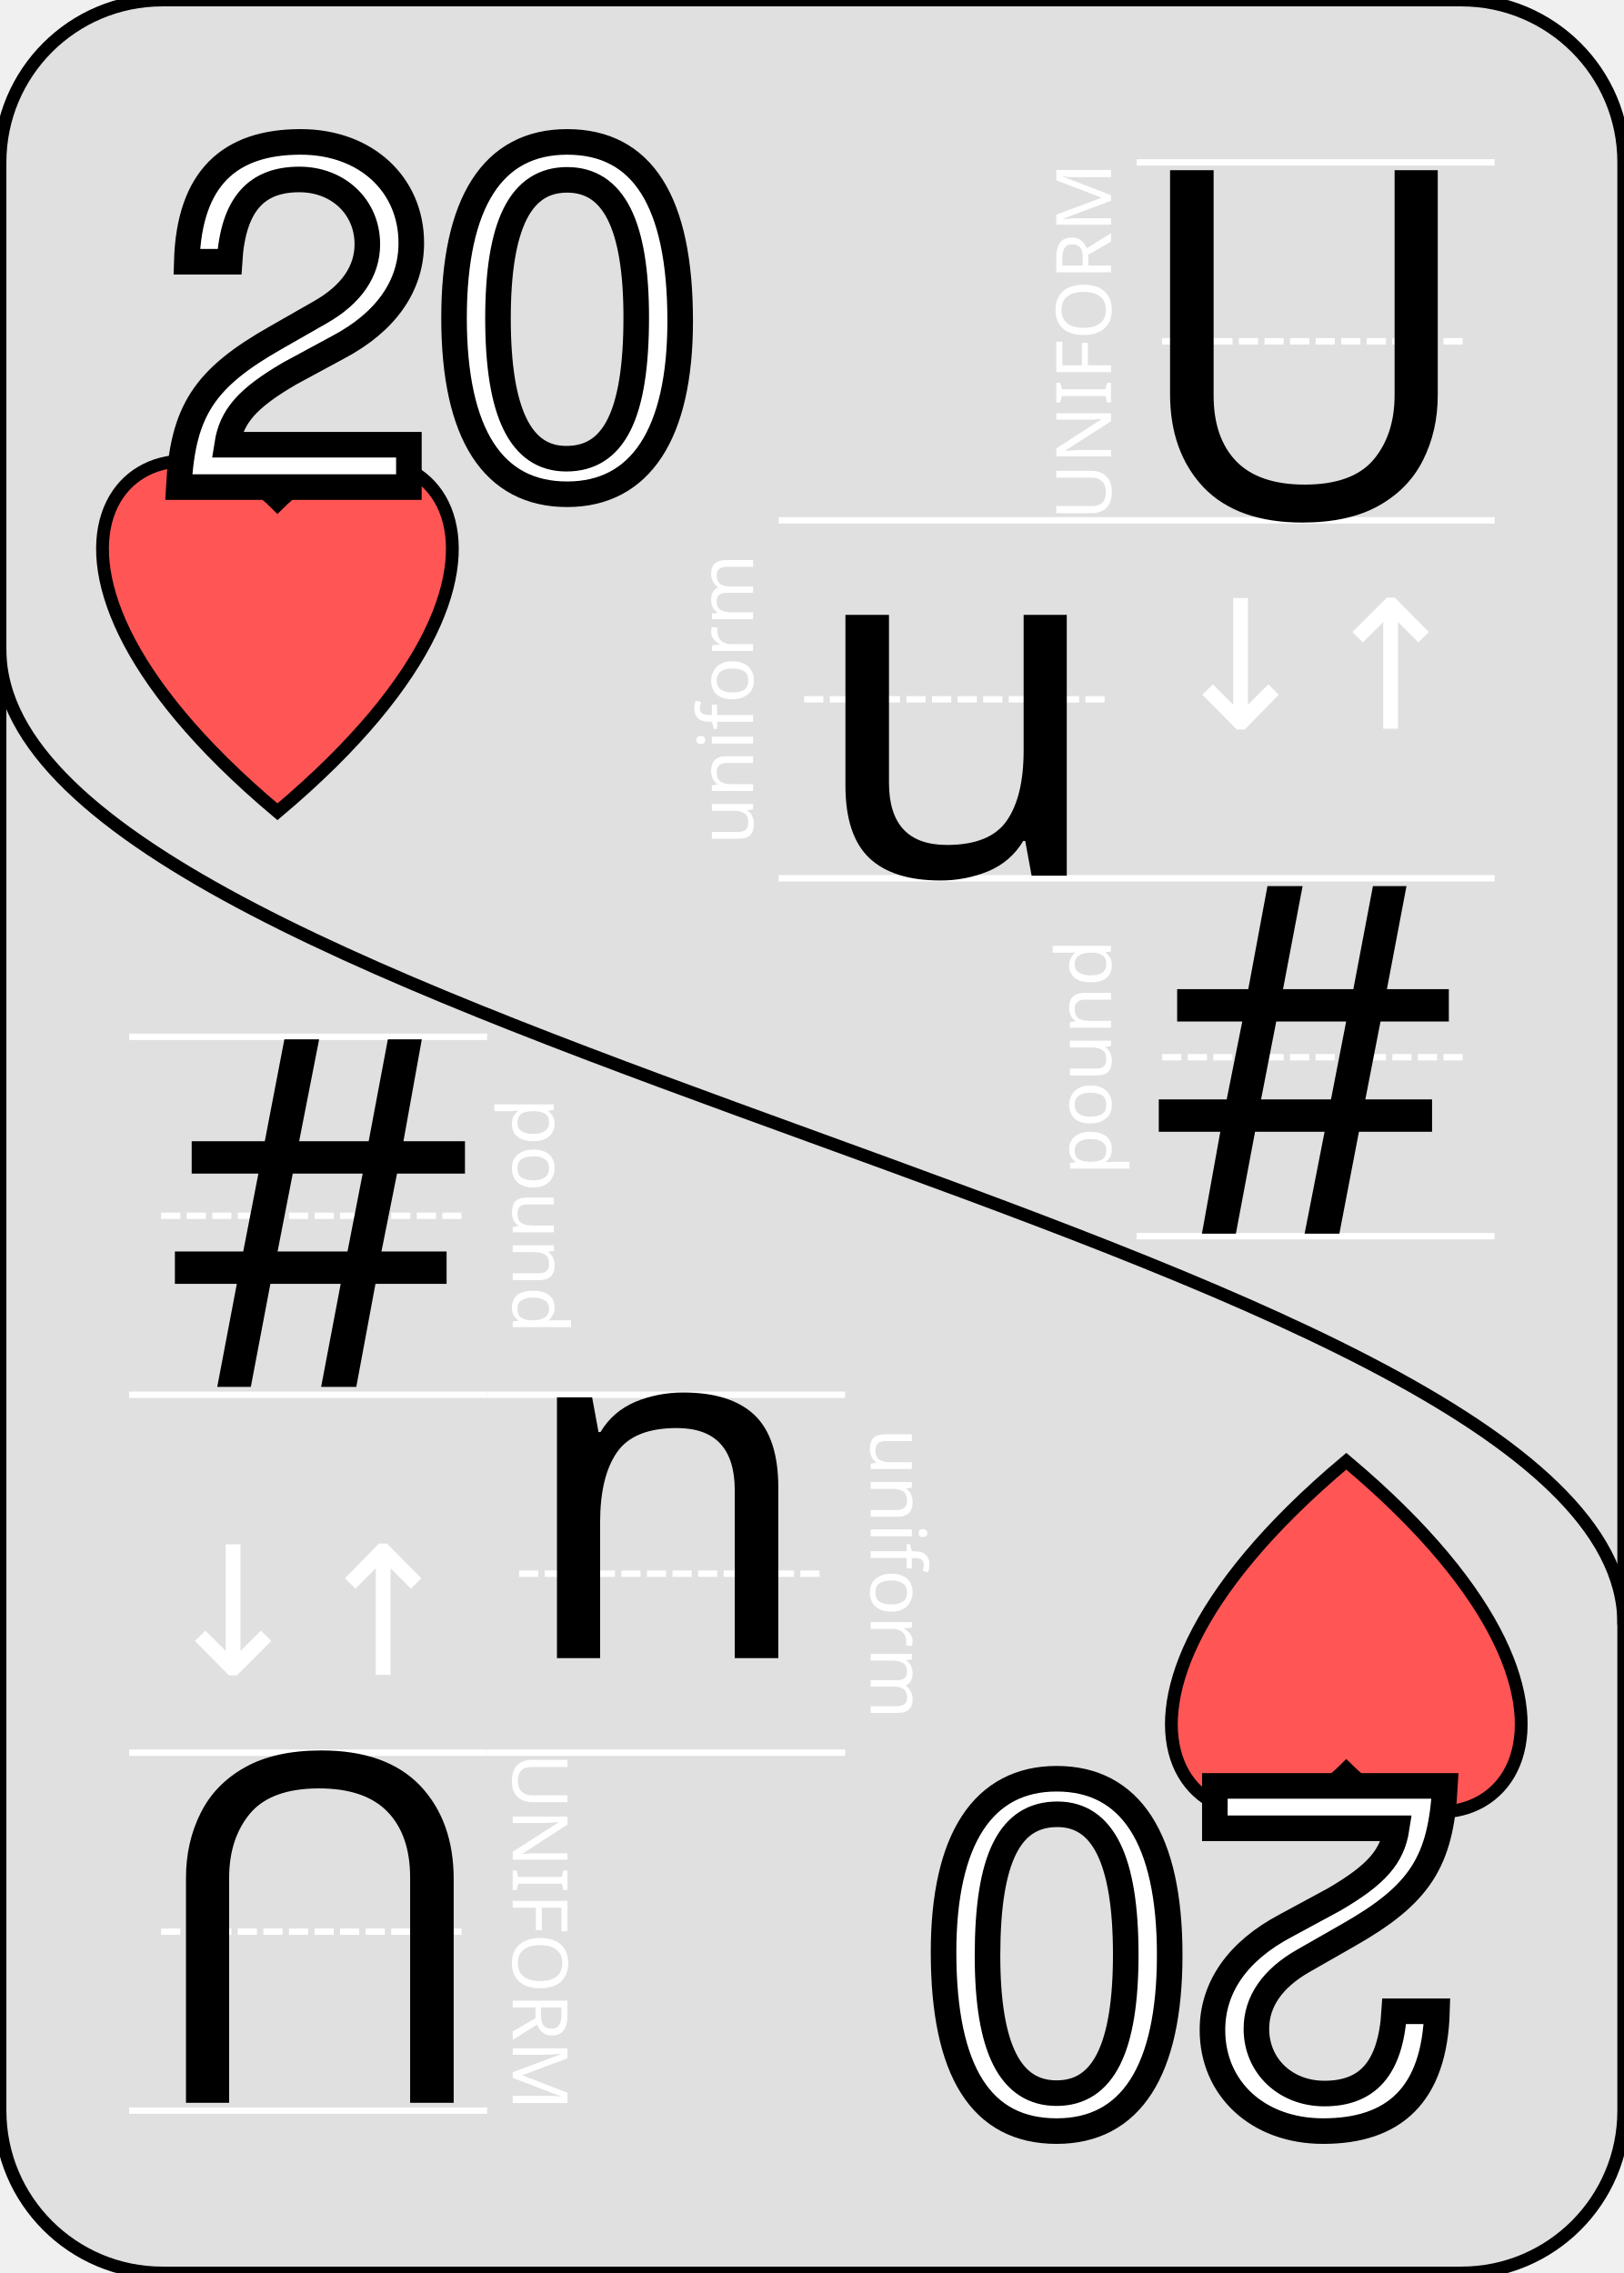
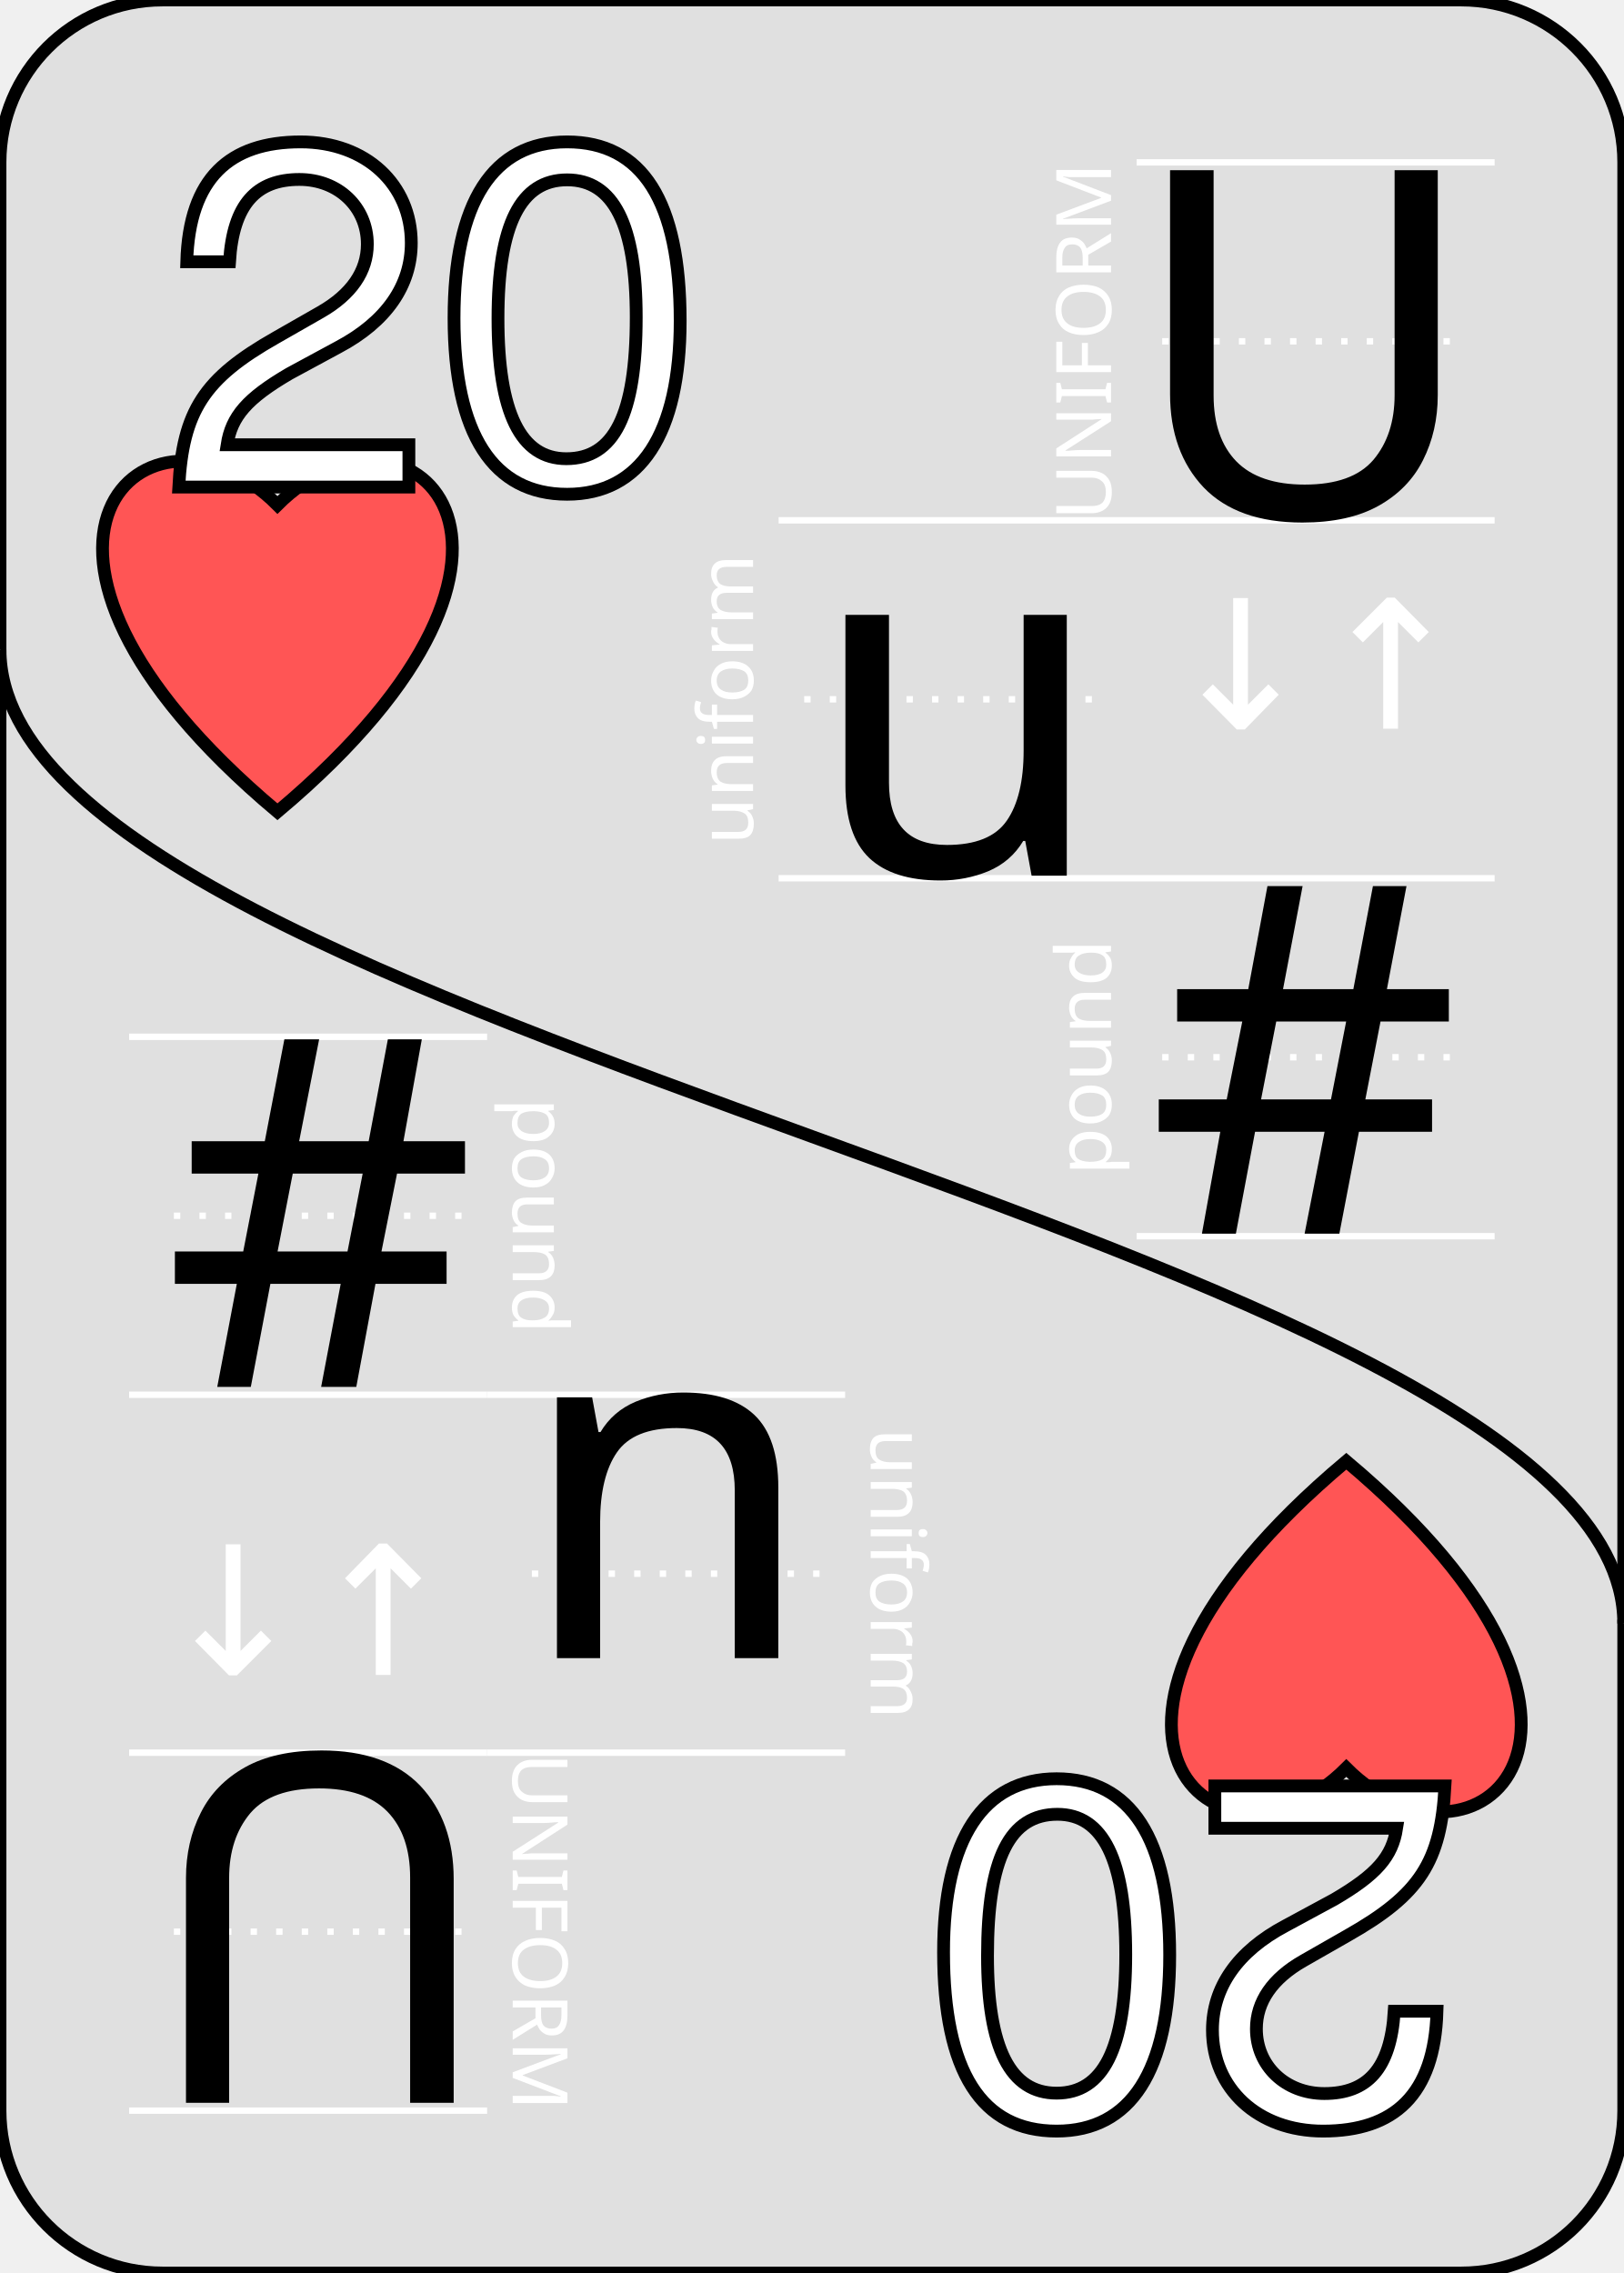
<svg xmlns="http://www.w3.org/2000/svg" xmlns:xlink="http://www.w3.org/1999/xlink" width="2.5in" height="3.5in" viewBox="0 0 63.5 88.9" version="1.1" id="svg1547">
-   <defs id="defs1544">
-     <g id="heart-full" transform="translate(-7,-14)">
-       <path style="fill:none;stroke:#000000;stroke-width:1.0;stroke-linecap:butt;stroke-linejoin:miter;stroke-opacity:1" d="M 7,14 C -5.5,3.5 2,-3 7,2 12,-3 19.5,3.5 7,14 Z" />
+   <style>
+    text { font-family:'Helvetica Neue'; font-size:19.05; line-height:1; fill:#000000;fill-opacity:1;stroke:none; }
+    g.emoji path, g.emoji ellipse, g.emoji circle  { fill:none;stroke:#000000;stroke-width:1.0;stroke-linecap:round;stroke-miterlimit:4;stroke-dasharray:none;stroke-opacity:1 }
+    text.number { fill:#ffffff;fill-opacity:1;stroke:#000000;stroke-width:0.5; }
+    g#formats-dark text { font-size:7px;fill:#ffffff; }
+    g#thumb-up text, g#thumb-down text { font-size:7px; }
+    path  { fill:none;stroke:#000000;stroke-width:1.0;stroke-linecap:butt;stroke-linejoin:miter;stroke-opacity:1; }
+    path.suit { fill:#808080;stroke:#000000;stroke-width:0.5; }
+    g#border path  { fill:#e0e0e0;fill-opacity:1;stroke:#000000;stroke-width:0.5;stroke-opacity:1;stroke-miterlimit:4;stroke-dasharray:none; }
+    g#lines path { fill:none;stroke:#ffffff;stroke-width:0.25;stroke-linecap:butt;stroke-linejoin:miter;stroke-miterlimit:4;stroke-dasharray:none;stroke-dashoffset:0;stroke-opacity:1 }
+    g#lines-dark path { fill:none;stroke:#000000;stroke-width:0.5;stroke-linecap:butt;stroke-linejoin:miter;stroke-miterlimit:4;stroke-dasharray:none;stroke-dashoffset:0;stroke-opacity:1; }
+    g#lines path.lines-center { stroke-dasharray:0.25, 0.75;}
+   </style>
+   <defs>
+     <g id="heart-full" class="emoji" transform="translate(-7,-14)">
+       <path d="M 7,14 C -5.5,3.5 2,-3 7,2 12,-3 19.5,3.5 7,14 Z" />
    </g>
-     <g id="heart-broken" transform="translate(-7,-14)">
-       <path style="fill:none;stroke:#000000;stroke-width:1;stroke-linecap:butt;stroke-linejoin:miter;stroke-opacity:1" d="M 3.119,0.918 C -0.516,1.134 -2.304,6.546 6.573,13.572 L 10.056,6.195 5.805,7.761 6.763,2.319 C 5.546,1.284 4.244,0.851 3.119,0.918 Z" />
-       <path style="fill:none;stroke:#000000;stroke-width:1;stroke-linecap:butt;stroke-linejoin:miter;stroke-opacity:1" d="M 11.598,-0.031 C 10.627,-0.087 9.524,0.229 8.459,0.983 L 6.937,5.754 12.36,4.47 6.655,12.992 c 0.148,0.146 0.298,0.292 0.453,0.44 C 17.163,6.008 15.371,0.19 11.598,-0.031 Z" />
+     <g id="heart-broken" class="emoji" transform="translate(-7,-14)">
+       <path d="M 3.119,0.918 C -0.516,1.134 -2.304,6.546 6.573,13.572            L 10.056,6.195 5.805,7.761 6.763,2.319            C 5.546,1.284 4.244,0.851 3.119,0.918 Z" />
+       <path d="M 11.598,-0.031 C 10.627,-0.087 9.524,0.229 8.459,0.983            L 6.937,5.754 12.36,4.47 6.655,12.992            c 0.148,0.146 0.298,0.292 0.453,0.44            C 17.163,6.008 15.371,0.19 11.598,-0.031 Z" />
    </g>
-     <g id="thumb">
-       <path style="fill:none;stroke:#000000;stroke-width:1;stroke-linecap:butt;stroke-linejoin:miter;stroke-opacity:1;stroke-miterlimit:4;stroke-dasharray:none" d="m 0.25,6 h 4 C 3.761,3.426 2.261,0.331 6.095,0.464 9.005,0.565 8.214,3.28 7.75,6 c 3,0 7,1 4,3 1,1 1,1 0,2 2,1 2,3 -11.5,2 z" id="thumb-hand" />
-       <path style="fill:none;stroke:#000000;stroke-width:0.5;stroke-linecap:butt;stroke-linejoin:miter;stroke-opacity:1;stroke-miterlimit:4;stroke-dasharray:none" d="m 4.722,1.807 c 0,0 0.175,2.379 1.03,2.351 0.834,-0.027 0.855,-2.351 0.855,-2.351 z" id="thumb-nail" />
+     <g id="thumb" class="emoji">
+       <path d="m 0.25,6 h 4 C 3.761,3.426 2.261,0.331 6.095,0.464           9.005,0.565 8.214,3.28 7.75,6 c 3,0 7,1 4,3 1,1 1,1 0,2 2,1 2,3 -11.5,2 z" id="thumb-hand" />
+       <path style="stroke-width:0.5" d="m 4.722,1.807 c 0,0 0.175,2.379 1.03,2.351           0.834,-0.027 0.855,-2.351 0.855,-2.351 z" id="thumb-nail" />
    </g>
-     <g id="thumb-up" transform="translate(-7,-14)">
-       <use x="0" y="0" xlink:href="#thumb" />
-       <text xml:space="preserve" text-anchor="middle" style="font-size:7px;line-height:1;font-family:sans-serif;fill:#000000;fill-opacity:1;stroke:#ffffff;stroke-width:0;stroke-miterlimit:4;stroke-dasharray:none;stroke-opacity:1" x="6" y="12">+1</text>
+     <g id="thumb-up" class="emoji" transform="translate(-7,-14)">
+       <use xlink:href="#thumb" />
+       <text text-anchor="middle" x="6" y="12">+1</text>
    </g>
-     <g id="thumb-down" transform="translate(-7,-14)">
-       <use x="0" y="0" transform="matrix(1,0,0,-1,0,14)" xlink:href="#thumb" />
-       <text xml:space="preserve" text-anchor="middle" style="font-size:7px;line-height:1;font-family:sans-serif;fill:#000000;fill-opacity:1;stroke:#ffffff;stroke-width:0;stroke-miterlimit:4;stroke-dasharray:none;stroke-opacity:1" x="7" y="7">-1</text>
+     <g id="thumb-down" class="emoji" transform="translate(-7,-14)">
+       <use transform="matrix(1,0,0,-1,0,14)" xlink:href="#thumb" />
+       <text text-anchor="middle" x="7" y="7">-1</text>
    </g>
-     <g id="sad" transform="translate(-7,-14)">
-       <ellipse style="fill:none;stroke:#000000;stroke-width:1.0;stroke-linecap:round;stroke-miterlimit:4;stroke-dasharray:none;stroke-dashoffset:3.467;stroke-opacity:1" id="sad-right-eye" cx="9.5" cy="4" rx="0.25" ry="0.75" />
-       <ellipse style="fill:none;stroke:#000000;stroke-width:1.0;stroke-linecap:round;stroke-miterlimit:4;stroke-dasharray:none;stroke-dashoffset:3.467;stroke-opacity:1" id="sad-left-eye" cx="4.5" cy="4" rx="0.25" ry="0.75" />
-       <circle style="fill:none;stroke:#000000;stroke-width:1.0;stroke-linecap:round;stroke-miterlimit:4;stroke-dasharray:none;stroke-dashoffset:3.467;stroke-opacity:1" id="sad-face" cx="7" cy="7" r="7" />
-       <path style="fill:none;stroke:#000000;stroke-width:1.0;stroke-linecap:round;stroke-linejoin:miter;stroke-miterlimit:4;stroke-dasharray:none;stroke-opacity:1" d="m 3,10 c 1.5,-3 6,-3 8,0" id="sad-frown" />
+     <g id="sad" class="emoji" transform="translate(-7,-14)">
+       <ellipse id="sad-right-eye" cx="9.5" cy="4" rx="0.25" ry="0.75" />
+       <ellipse id="sad-left-eye" cx="4.5" cy="4" rx="0.25" ry="0.75" />
+       <circle id="sad-face" cx="7" cy="7" r="7" />
+       <path d="m 3,10 c 1.5,-3 6,-3 8,0" id="sad-frown" />
    </g>
-     <g id="happy" transform="translate(-7,-14)">
-       <ellipse style="fill:none;stroke:#000000;stroke-width:1.0;stroke-linecap:round;stroke-miterlimit:4;stroke-dasharray:none;stroke-dashoffset:3.467;stroke-opacity:1" id="happy-right-eye" cx="9.5" cy="4" rx="0.25" ry="0.75" />
-       <ellipse style="fill:none;stroke:#000000;stroke-width:1.0;stroke-linecap:round;stroke-miterlimit:4;stroke-dasharray:none;stroke-dashoffset:3.467;stroke-opacity:1" id="happy-left-eye" cx="4.5" cy="4" rx="0.25" ry="0.75" />
-       <circle style="fill:none;stroke:#000000;stroke-width:1.0;stroke-linecap:round;stroke-miterlimit:4;stroke-dasharray:none;stroke-dashoffset:3.467;stroke-opacity:1" id="happy-face" cx="7" cy="7" r="7" />
-       <path style="fill:none;stroke:#000000;stroke-width:1.0;stroke-linecap:round;stroke-linejoin:miter;stroke-miterlimit:4;stroke-dasharray:none;stroke-opacity:1" d="m 3,8 c 1.5,4 6,4 8,0" id="happy-smile" />
+     <g id="happy" class="emoji" transform="translate(-7,-14)">
+       <ellipse id="happy-right-eye" cx="9.5" cy="4" rx="0.25" ry="0.75" />
+       <ellipse id="happy-left-eye" cx="4.5" cy="4" rx="0.25" ry="0.75" />
+       <circle id="happy-face" cx="7" cy="7" r="7" />
+       <path d="m 3,8 c 1.5,4 6,4 8,0" id="happy-smile" />
    </g>
-     <path id="suit-heart" transform="translate(-2.5,-14)" style="fill:#ff5555;stroke:#000000;stroke-width:0.5;stroke-linecap:butt;stroke-linejoin:miter;stroke-opacity:1" d="M 7,14 C -5.5,3.5 2,-3 7,2 12,-3 19.5,3.5 7,14 Z" />
-     <path id="suit-club" transform="translate(1,0) scale(0.80)" d="m 7.5,-8 c 0,0 2.375,-1.9 2.375,-4.534               0,-1.542 -1.369,-4.102 -4.534,-4.102 -3.165,0 -4.534,2.561               -4.534,4.102 0,2.634 2.375,4.534 2.375,4.534               -2.638,-2.055 -7.341,-0.652 -7.341,3.455 0,2.056 1.68,4.318               4.318,4.318 3.165,0 4.534,-3.455 4.534,-3.455 0,0 0.402,3.938               -1.943,6.046 h 5.182 c -2.345,-2.107 -1.943,-6.046 -1.943,-6.046 0,0               1.369,3.455 4.534,3.455 2.639,0 4.318,-2.263 4.318,-4.318 0,-4.107               -4.703,-5.51 -7.341,-3.455 z" style="fill:#55ff55;fill-opacity:1;stroke:#000000;stroke-width:0.5;stroke-linecap:butt;stroke-linejoin:miter;stroke-miterlimit:4;stroke-dasharray:none;stroke-opacity:1" />
-     <path style="fill:#5555ff;fill-opacity:1;stroke:#000000;stroke-width:0.5px;stroke-linecap:butt;stroke-linejoin:miter;stroke-opacity:1" d="m 5.29,1.75 -8,-12 8,-5 8,5 z" id="suit-diamond" />
-     <path transform="matrix(0.2,0,0,0.2,-2.5,-15)" style="fill:#555555;fill-opacity:1;stroke:#000000;stroke-width:2.5px;stroke-linecap:butt;stroke-linejoin:miter;stroke-opacity:1" d="M 13.112,27.126 C -17.91,53.625 12.262,72.925 36.79,60.273 36.665,66.67 30.803,72.893 27.039,78.719 H 53.521 C 49.644,73.056 42.911,66.689 42.933,60.273 67.975,72.301 94.607,51.326 66.821,27.126 52.332,13.835 43.275,3.494 39.861,-0.021 36.748,3.406 28.454,13.485 13.112,27.126 Z" id="suit-spade" />
+     <path id="suit-heart" class="suit" style="fill:#ff5555" transform="translate(-2.5,-14)" d="M 7,14 C -5.5,3.5 2,-3 7,2 12,-3 19.5,3.5 7,14 Z" />
+     <path id="suit-club" class="suit" style="fill:#55ff55" transform="translate(1,0) scale(0.80)" d="m 7.5,-8 c 0,0 2.375,-1.9 2.375,-4.534               0,-1.542 -1.369,-4.102 -4.534,-4.102 -3.165,0 -4.534,2.561               -4.534,4.102 0,2.634 2.375,4.534 2.375,4.534               -2.638,-2.055 -7.341,-0.652 -7.341,3.455 0,2.056 1.68,4.318               4.318,4.318 3.165,0 4.534,-3.455 4.534,-3.455 0,0 0.402,3.938               -1.943,6.046 h 5.182 c -2.345,-2.107 -1.943,-6.046 -1.943,-6.046 0,0               1.369,3.455 4.534,3.455 2.639,0 4.318,-2.263 4.318,-4.318 0,-4.107               -4.703,-5.51 -7.341,-3.455 z" />
+     <path id="suit-diamond" class="suit" style="fill:#5555ff" d="m 5.29,1.75 -8,-12 8,-5 8,5 z" />
+     <path id="suit-spade" class="suit" style="fill:#555555; stroke-width: 2.5;" transform="matrix(0.2,0,0,0.2,-2.5,-15)" d="M 13.112,27.126 C -17.91,53.625 12.262,72.925 36.79,60.273 36.665,66.67 30.803,72.893 27.039,78.719 H 53.521 C 49.644,73.056 42.911,66.689 42.933,60.273 67.975,72.301 94.607,51.326 66.821,27.126 52.332,13.835 43.275,3.494 39.861,-0.021 36.748,3.406 28.454,13.485 13.112,27.126 Z" />
    <g id="lines">
-       <path style="fill:none;stroke:#ffffff;stroke-width:0.25;stroke-linecap:butt;stroke-linejoin:miter;stroke-miterlimit:4;stroke-dasharray:none;stroke-dashoffset:0;stroke-opacity:1" d="m 0,0 14,0" id="path957-3" />
-       <path style="fill:none;stroke:#ffffff;stroke-width:0.25;stroke-linecap:butt;stroke-linejoin:miter;stroke-miterlimit:4;stroke-dasharray:0.75, 0.25;stroke-dashoffset:0;stroke-opacity:1" d="m 1,7 12,0" id="path957-2-2-2" />
-       <path style="fill:none;stroke:#ffffff;stroke-width:0.25;stroke-linecap:butt;stroke-linejoin:miter;stroke-miterlimit:4;stroke-dasharray:none;stroke-dashoffset:0;stroke-opacity:1" d="m 0,14 14,0" id="path957-2-99" />
+       <path d="m 0,0 14,0" />
+       <path class="lines-center" d="m 1,7 12,0" />
+       <path d="m 0,14 14,0" />
    </g>
    <g id="lines-dark">
-       <path style="fill:none;stroke:#000000;stroke-width:0.5;stroke-linecap:butt;stroke-linejoin:miter;stroke-miterlimit:4;stroke-dasharray:none;stroke-dashoffset:0;stroke-opacity:1" d="m 0,0 14,0" id="path957-3" />
-       <path style="fill:none;stroke:#000000;stroke-width:0.5;stroke-linecap:butt;stroke-linejoin:miter;stroke-miterlimit:4;stroke-dasharray:none;stroke-dashoffset:0;stroke-opacity:1" d="m 0,14 14,0" id="path957-2-99" />
+       <path d="m 0,0 14,0" id="path957-3" />
+       <path d="m 0,14 14,0" />
    </g>
    <g id="translate-text">
      <text xml:space="preserve" style="font-size:19.05px;line-height:1;font-family:sans-serif;fill:#000000;fill-opacity:1;stroke:#ffffff;stroke-width:0;stroke-miterlimit:4;stroke-dasharray:none;stroke-opacity:1" x="37.45" y="34.25" text-anchor="middle" id="translate">u</text>
      <text xml:space="preserve" style="font-size:19.05px;line-height:1;font-family:sans-serif;fill:#000000;fill-opacity:1;stroke:#ffffff;stroke-width:0;stroke-miterlimit:4;stroke-dasharray:none;stroke-opacity:1" x="51" y="20.25" text-anchor="middle" id="translate-up">U</text>
      <text xml:space="preserve" style="font-size:19.05px;line-height:1;font-family:sans-serif;fill:#000000;fill-opacity:1;stroke:#ffffff;stroke-width:0;stroke-miterlimit:4;stroke-dasharray:none;stroke-opacity:1" x="51" y="48.25" text-anchor="middle" id="translate-down">#</text>
    </g>
    <g id="translate-pics">
      <use x="37.45" y="34.25" xlink:href="#u" id="pic" />
      <use x="51" y="20.25" xlink:href="#U" id="pic-up" />
      <use x="51" y="48.25" xlink:href="##" id="pic-down" />
    </g>
    <g id="formats">
      <g id="formats-up" transform="translate(44.45,6.35)">
        <use xlink:href="#lines" id="lines-up" />
        <text transform="rotate(-90) translate(-7,-1)" xml:space="preserve" text-anchor="middle" style="font-size:3px;line-height:1;font-family:sans-serif;fill:#ffffff;fill-opacity:1;stroke:#ffffff;stroke-width:0;stroke-miterlimit:4;stroke-dasharray:none;stroke-opacity:1">UNIFORM</text>
      </g>
      <g id="formats-plain" transform="translate(30.45,20.35)">
        <use xlink:href="#lines" id="lines-plain" />
        <text transform="rotate(-90) translate(-7,-1)" xml:space="preserve" text-anchor="middle" style="font-size:3px;line-height:1;font-family:sans-serif;fill:#ffffff;fill-opacity:1;stroke:#ffffff;stroke-width:0;stroke-miterlimit:4;stroke-dasharray:none;stroke-opacity:1">uniform</text>
      </g>
      <g id="formats-down" transform="translate(44.45,34.35)">
        <use xlink:href="#lines" id="lines-down" />
        <text transform="rotate(-90) translate(-7,-1)" xml:space="preserve" text-anchor="middle" style="font-size:3px;line-height:1;font-family:sans-serif;fill:#ffffff;fill-opacity:1;stroke:#ffffff;stroke-width:0;stroke-miterlimit:4;stroke-dasharray:none;stroke-opacity:1">pound</text>
      </g>
      <text xml:space="preserve" text-anchor="middle" style="font-size:7px;line-height:1;font-family:sans-serif;fill:#ffffff;fill-opacity:1;stroke:#ffffff;stroke-width:0;stroke-miterlimit:4;stroke-dasharray:none;stroke-opacity:1" x="51.45" y="28.50">↓↑</text>
    </g>
    <g id="formats-dark">
      <g id="formats-dark-up" transform="translate(44.45,6.35)">
        <use xlink:href="#lines-dark" id="lines-dark-up" />
-         <text transform="translate(16,9)" xml:space="preserve" text-anchor="end" style="font-size:7px;line-height:1;font-family:sans-serif;fill:#ffffff;fill-opacity:1;stroke:#ffffff;stroke-width:0;stroke-miterlimit:4;stroke-dasharray:none;stroke-opacity:1">UNIFORM</text>
+         <text transform="translate(16,9)" xml:space="preserve" text-anchor="end">UNIFORM</text>
      </g>
      <g id="formats-dark-plain" transform="translate(30.45,20.35)">
        <use xlink:href="#lines-dark" id="lines-dark-plain" />
-         <text transform="translate(16,9)" xml:space="preserve" text-anchor="end" style="font-size:7px;line-height:1;font-family:sans-serif;fill:#ffffff;fill-opacity:1;stroke:#ffffff;stroke-width:0;stroke-miterlimit:4;stroke-dasharray:none;stroke-opacity:1">uniform</text>
+         <text transform="translate(16,9)" xml:space="preserve" text-anchor="end">uniform</text>
      </g>
      <g id="formats-dark-down" transform="translate(44.45,34.35)">
        <use xlink:href="#lines-dark" id="lines-dark-down" />
-         <text transform="translate(16,9)" xml:space="preserve" text-anchor="end" style="font-size:7px;line-height:1;font-family:sans-serif;fill:#ffffff;fill-opacity:1;stroke:#ffffff;stroke-width:0;stroke-miterlimit:4;stroke-dasharray:none;stroke-opacity:1">pound</text>
+         <text transform="translate(16,9)" xml:space="preserve" text-anchor="end">pound</text>
      </g>
-       <text xml:space="preserve" text-anchor="middle" style="font-size:25.4px;line-height:1;font-family:sans-serif;fill:#000000;fill-opacity:1;stroke:#ffffff;stroke-width:0;stroke-miterlimit:4;stroke-dasharray:none;stroke-opacity:1" x="51.45" y="36">↓↑</text>
+       <text xml:space="preserve" text-anchor="middle" style="fill:#000000;font-size:150%" x="51.45" y="36">↓↑</text>
    </g>
  </defs>
  <g id="layer1">
-     <path id="border" d="m 6.35,0 h 50.8 a 6.35,6.35 45 0 1 6.35,6.35 v 76.2 a 6.35,6.35 135 0 1 -6.35,6.35 H 6.35 A 6.35,6.35 45 0 1 0,82.55 V 6.35 A 6.35,6.35 135 0 1 6.35,0 Z" style="fill:#e0e0e0;fill-opacity:1;stroke:#000000;stroke-width:0.5;stroke-opacity:1;stroke-miterlimit:4;stroke-dasharray:none" />
-     <path style="fill:none;stroke:#000000;stroke-width:0.5;stroke-linecap:round;stroke-linejoin:miter;stroke-miterlimit:4;stroke-dasharray:none;stroke-opacity:1" d="M 0,25.4 C 0,40.4 63.5,48.5 63.5,63.5" id="separator" />
+     <g id="border">
+       <path id="border-card" d="m 6.35,0 h 50.8 a 6.35,6.35 45 0 1 6.35,6.35 v 76.2 a 6.35,6.35 135 0 1 -6.35,6.35 H 6.35 A 6.35,6.35 45 0 1 0,82.55 V 6.35 A 6.35,6.35 135 0 1 6.35,0 Z" />
+       <path id="border-separator" d="M 0,25.4 C 0,40.4 63.5,48.5 63.5,63.5" />
+     </g>
    <g id="upward">
      <use xlink:href="#formats" />
      <g id="suite-number" transform="translate(6.35,19.05)">
        <use x="0" y="12.7" xlink:href="#suit-heart" id="suit" />
-         <text xml:space="preserve" style="font-style:normal;font-variant:normal;font-weight:normal;font-stretch:normal;font-size:19.05;line-height:1.25;font-family:'Helvetica Neue';-inkscape-font-specification:'Helvetica Neue';fill:#ffffff;fill-opacity:1;stroke:#000000;stroke-width:1;stroke-miterlimit:4;stroke-dasharray:none;stroke-opacity:1" id="number">20</text>
+         <text class="number">20</text>
      </g>
      <use xlink:href="#translate-text" />
    </g>
    <use xlink:href="#upward" transform="rotate(180,31.75,44.45)" />
  </g>
</svg>
